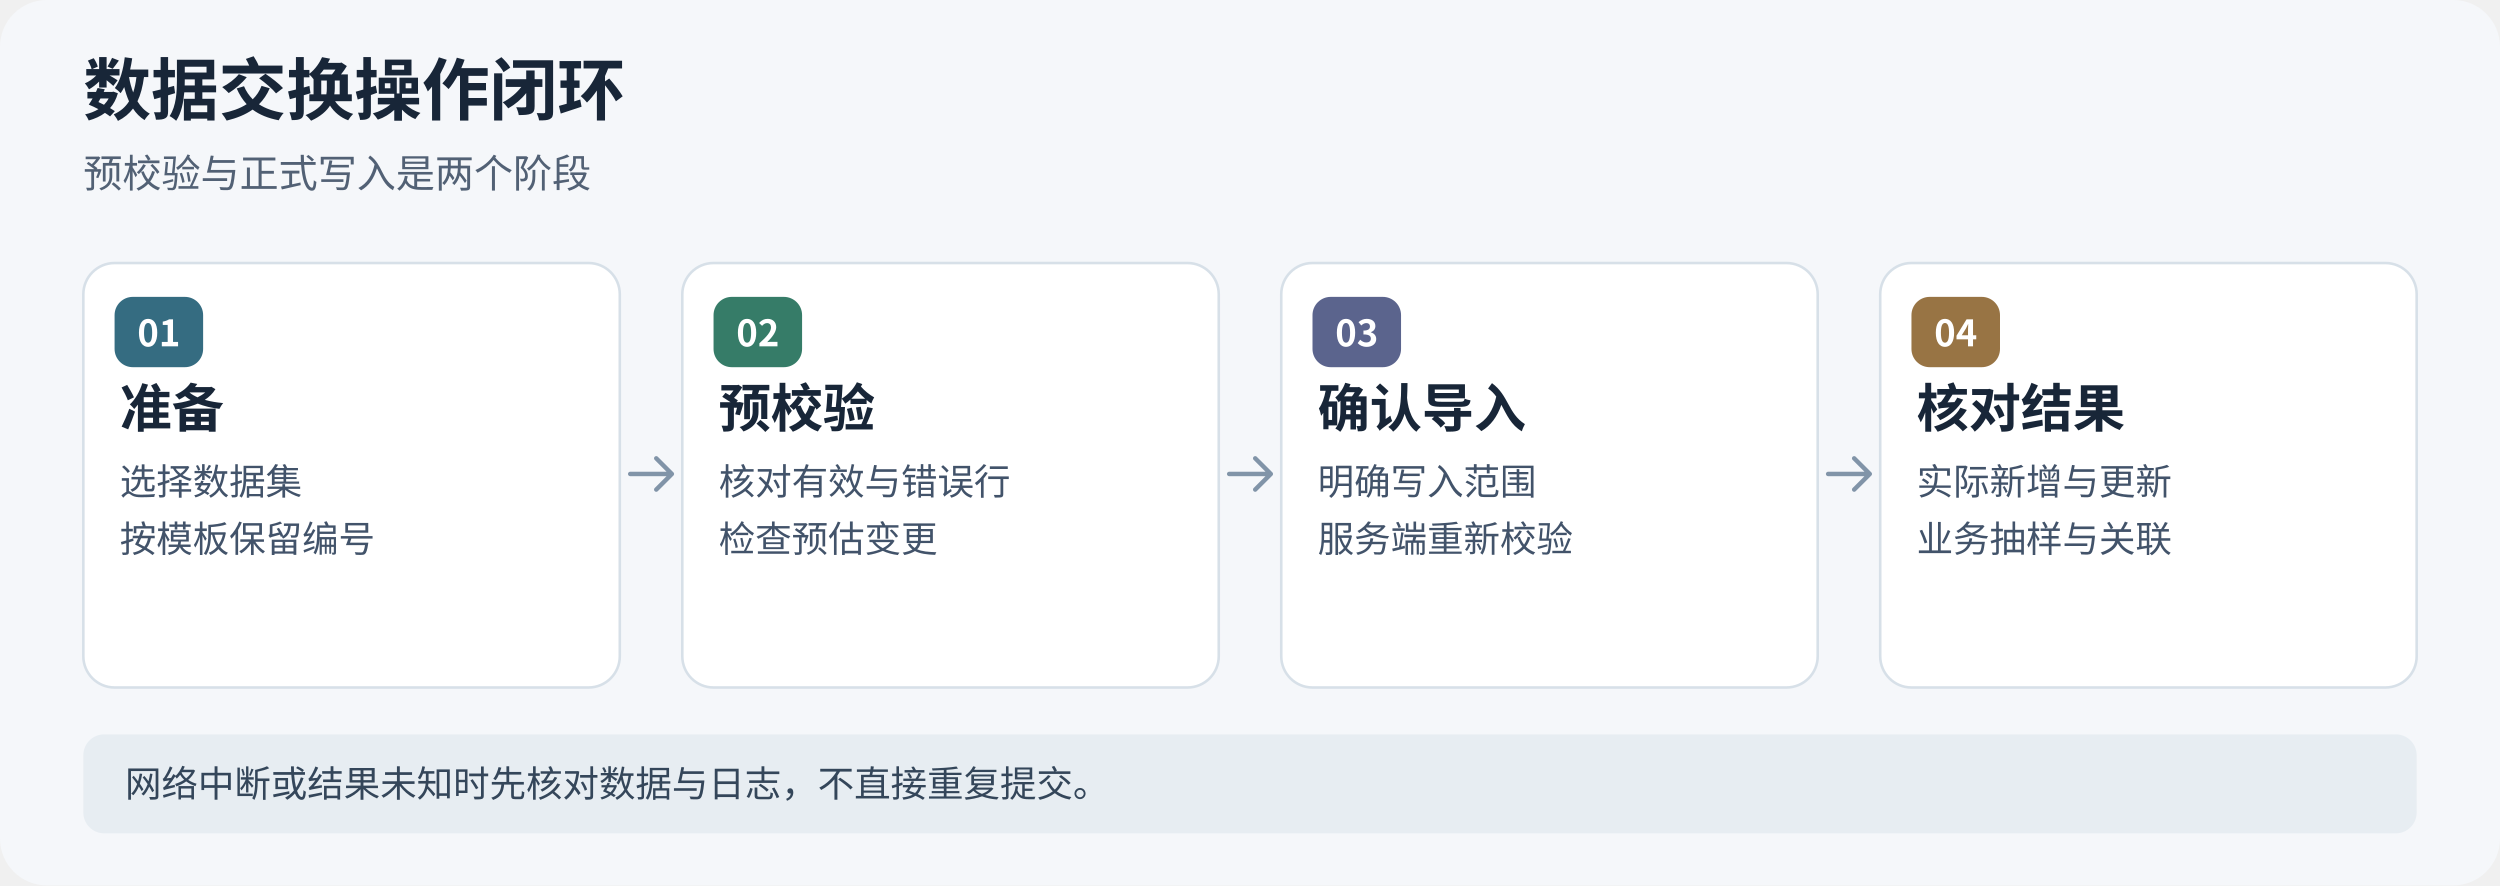
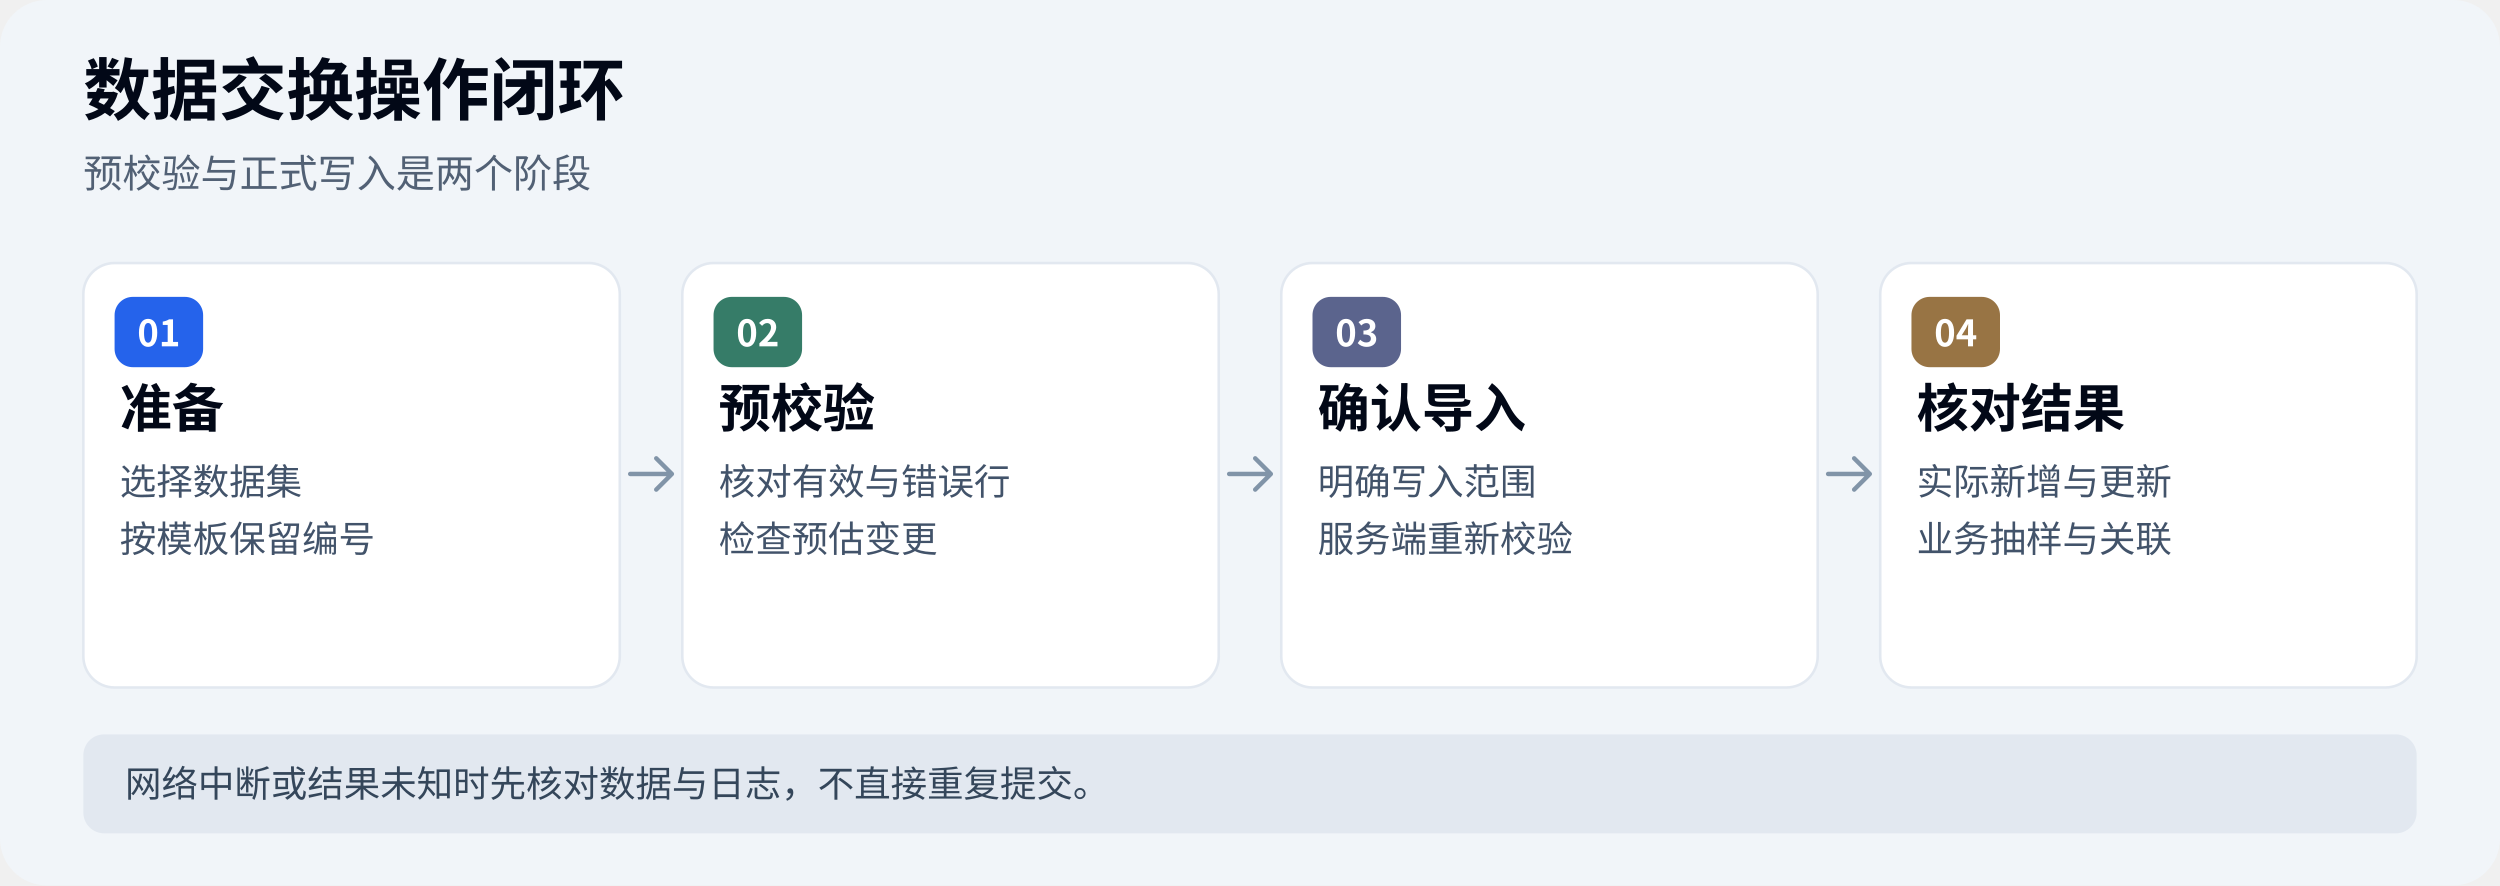
<svg xmlns="http://www.w3.org/2000/svg" viewBox="0 0 960 340" role="img" aria-labelledby="title desc">
-   <rect width="960" height="340" rx="18" fill="#f5f7fa" />
+   <rect width="960" height="340" rx="18" fill="#f1f5f9" />
  <g font-family="HarmonyOS Sans SC, Noto Sans CJK SC, PingFang SC, Microsoft YaHei, sans-serif">
-     <text x="32" y="44" font-size="26" font-weight="700" fill="#182638">数据交换操作闭环</text>
+     <text x="32" y="44" font-size="26" font-weight="700" fill="#020817">数据交换操作闭环</text>
    <text x="32" y="72" font-size="15" fill="#526175">预校验与正式写入是两个阶段</text>
-     <rect x="32.0" y="101" width="206.0" height="163" rx="12" fill="#ffffff" stroke="#d7e0e8" />
-     <rect x="44.0" y="114" width="34" height="27" rx="7" fill="#356c81" />
+     <rect x="32.0" y="101" width="206.0" height="163" rx="12" fill="#ffffff" stroke="#e2e8f0" />
+     <rect x="44.0" y="114" width="34" height="27" rx="7" fill="#2563eb" />
    <text x="61.0" y="133" font-size="14" font-weight="700" text-anchor="middle" fill="#fff">01</text>
-     <text x="46.0" y="164" font-size="20" font-weight="700" fill="#182638">准备</text>
+     <text x="46.0" y="164" font-size="20" font-weight="700" fill="#020817">准备</text>
    <text x="46.0" y="190" font-size="14" fill="#42536a">选择数据集</text>
    <text x="46.0" y="212" font-size="14" fill="#42536a">按模板保留编号</text>
    <path d="M242.0 182 h16 m-6 -6 6 6 -6 6" stroke="#8194a8" stroke-width="1.7" fill="none" stroke-linecap="round" stroke-linejoin="round" />
-     <rect x="262.0" y="101" width="206.0" height="163" rx="12" fill="#ffffff" stroke="#d7e0e8" />
+     <rect x="262.0" y="101" width="206.0" height="163" rx="12" fill="#ffffff" stroke="#e2e8f0" />
    <rect x="274.0" y="114" width="34" height="27" rx="7" fill="#367c68" />
    <text x="291.0" y="133" font-size="14" font-weight="700" text-anchor="middle" fill="#fff">02</text>
-     <text x="276.0" y="164" font-size="20" font-weight="700" fill="#182638">预校验</text>
+     <text x="276.0" y="164" font-size="20" font-weight="700" fill="#020817">预校验</text>
    <text x="276.0" y="190" font-size="14" fill="#42536a">核对有效与错误行</text>
    <text x="276.0" y="212" font-size="14" fill="#42536a">检查预估变更</text>
    <path d="M472.0 182 h16 m-6 -6 6 6 -6 6" stroke="#8194a8" stroke-width="1.7" fill="none" stroke-linecap="round" stroke-linejoin="round" />
-     <rect x="492.0" y="101" width="206.0" height="163" rx="12" fill="#ffffff" stroke="#d7e0e8" />
+     <rect x="492.0" y="101" width="206.0" height="163" rx="12" fill="#ffffff" stroke="#e2e8f0" />
    <rect x="504.0" y="114" width="34" height="27" rx="7" fill="#5b648d" />
    <text x="521.0" y="133" font-size="14" font-weight="700" text-anchor="middle" fill="#fff">03</text>
-     <text x="506.0" y="164" font-size="20" font-weight="700" fill="#182638">确认导入</text>
+     <text x="506.0" y="164" font-size="20" font-weight="700" fill="#020817">确认导入</text>
    <text x="506.0" y="190" font-size="14" fill="#42536a">明确写入范围</text>
    <text x="506.0" y="212" font-size="14" fill="#42536a">服务端重新校验</text>
    <path d="M702.0 182 h16 m-6 -6 6 6 -6 6" stroke="#8194a8" stroke-width="1.7" fill="none" stroke-linecap="round" stroke-linejoin="round" />
-     <rect x="722.0" y="101" width="206.0" height="163" rx="12" fill="#ffffff" stroke="#d7e0e8" />
+     <rect x="722.0" y="101" width="206.0" height="163" rx="12" fill="#ffffff" stroke="#e2e8f0" />
    <rect x="734.0" y="114" width="34" height="27" rx="7" fill="#987444" />
    <text x="751.0" y="133" font-size="14" font-weight="700" text-anchor="middle" fill="#fff">04</text>
-     <text x="736.0" y="164" font-size="20" font-weight="700" fill="#182638">核对结果</text>
+     <text x="736.0" y="164" font-size="20" font-weight="700" fill="#020817">核对结果</text>
    <text x="736.0" y="190" font-size="14" fill="#42536a">实际新增与更新</text>
    <text x="736.0" y="212" font-size="14" fill="#42536a">业务抽样与关联</text>
-     <rect x="32" y="282" width="896" height="38" rx="8" fill="#e7edf2" />
+     <rect x="32" y="282" width="896" height="38" rx="8" fill="#e2e8f0" />
    <text x="48" y="306" font-size="14" fill="#34465a">网络中断或结果未知时先核对数据与日志，不直接重复提交。</text>
  </g>
</svg>
